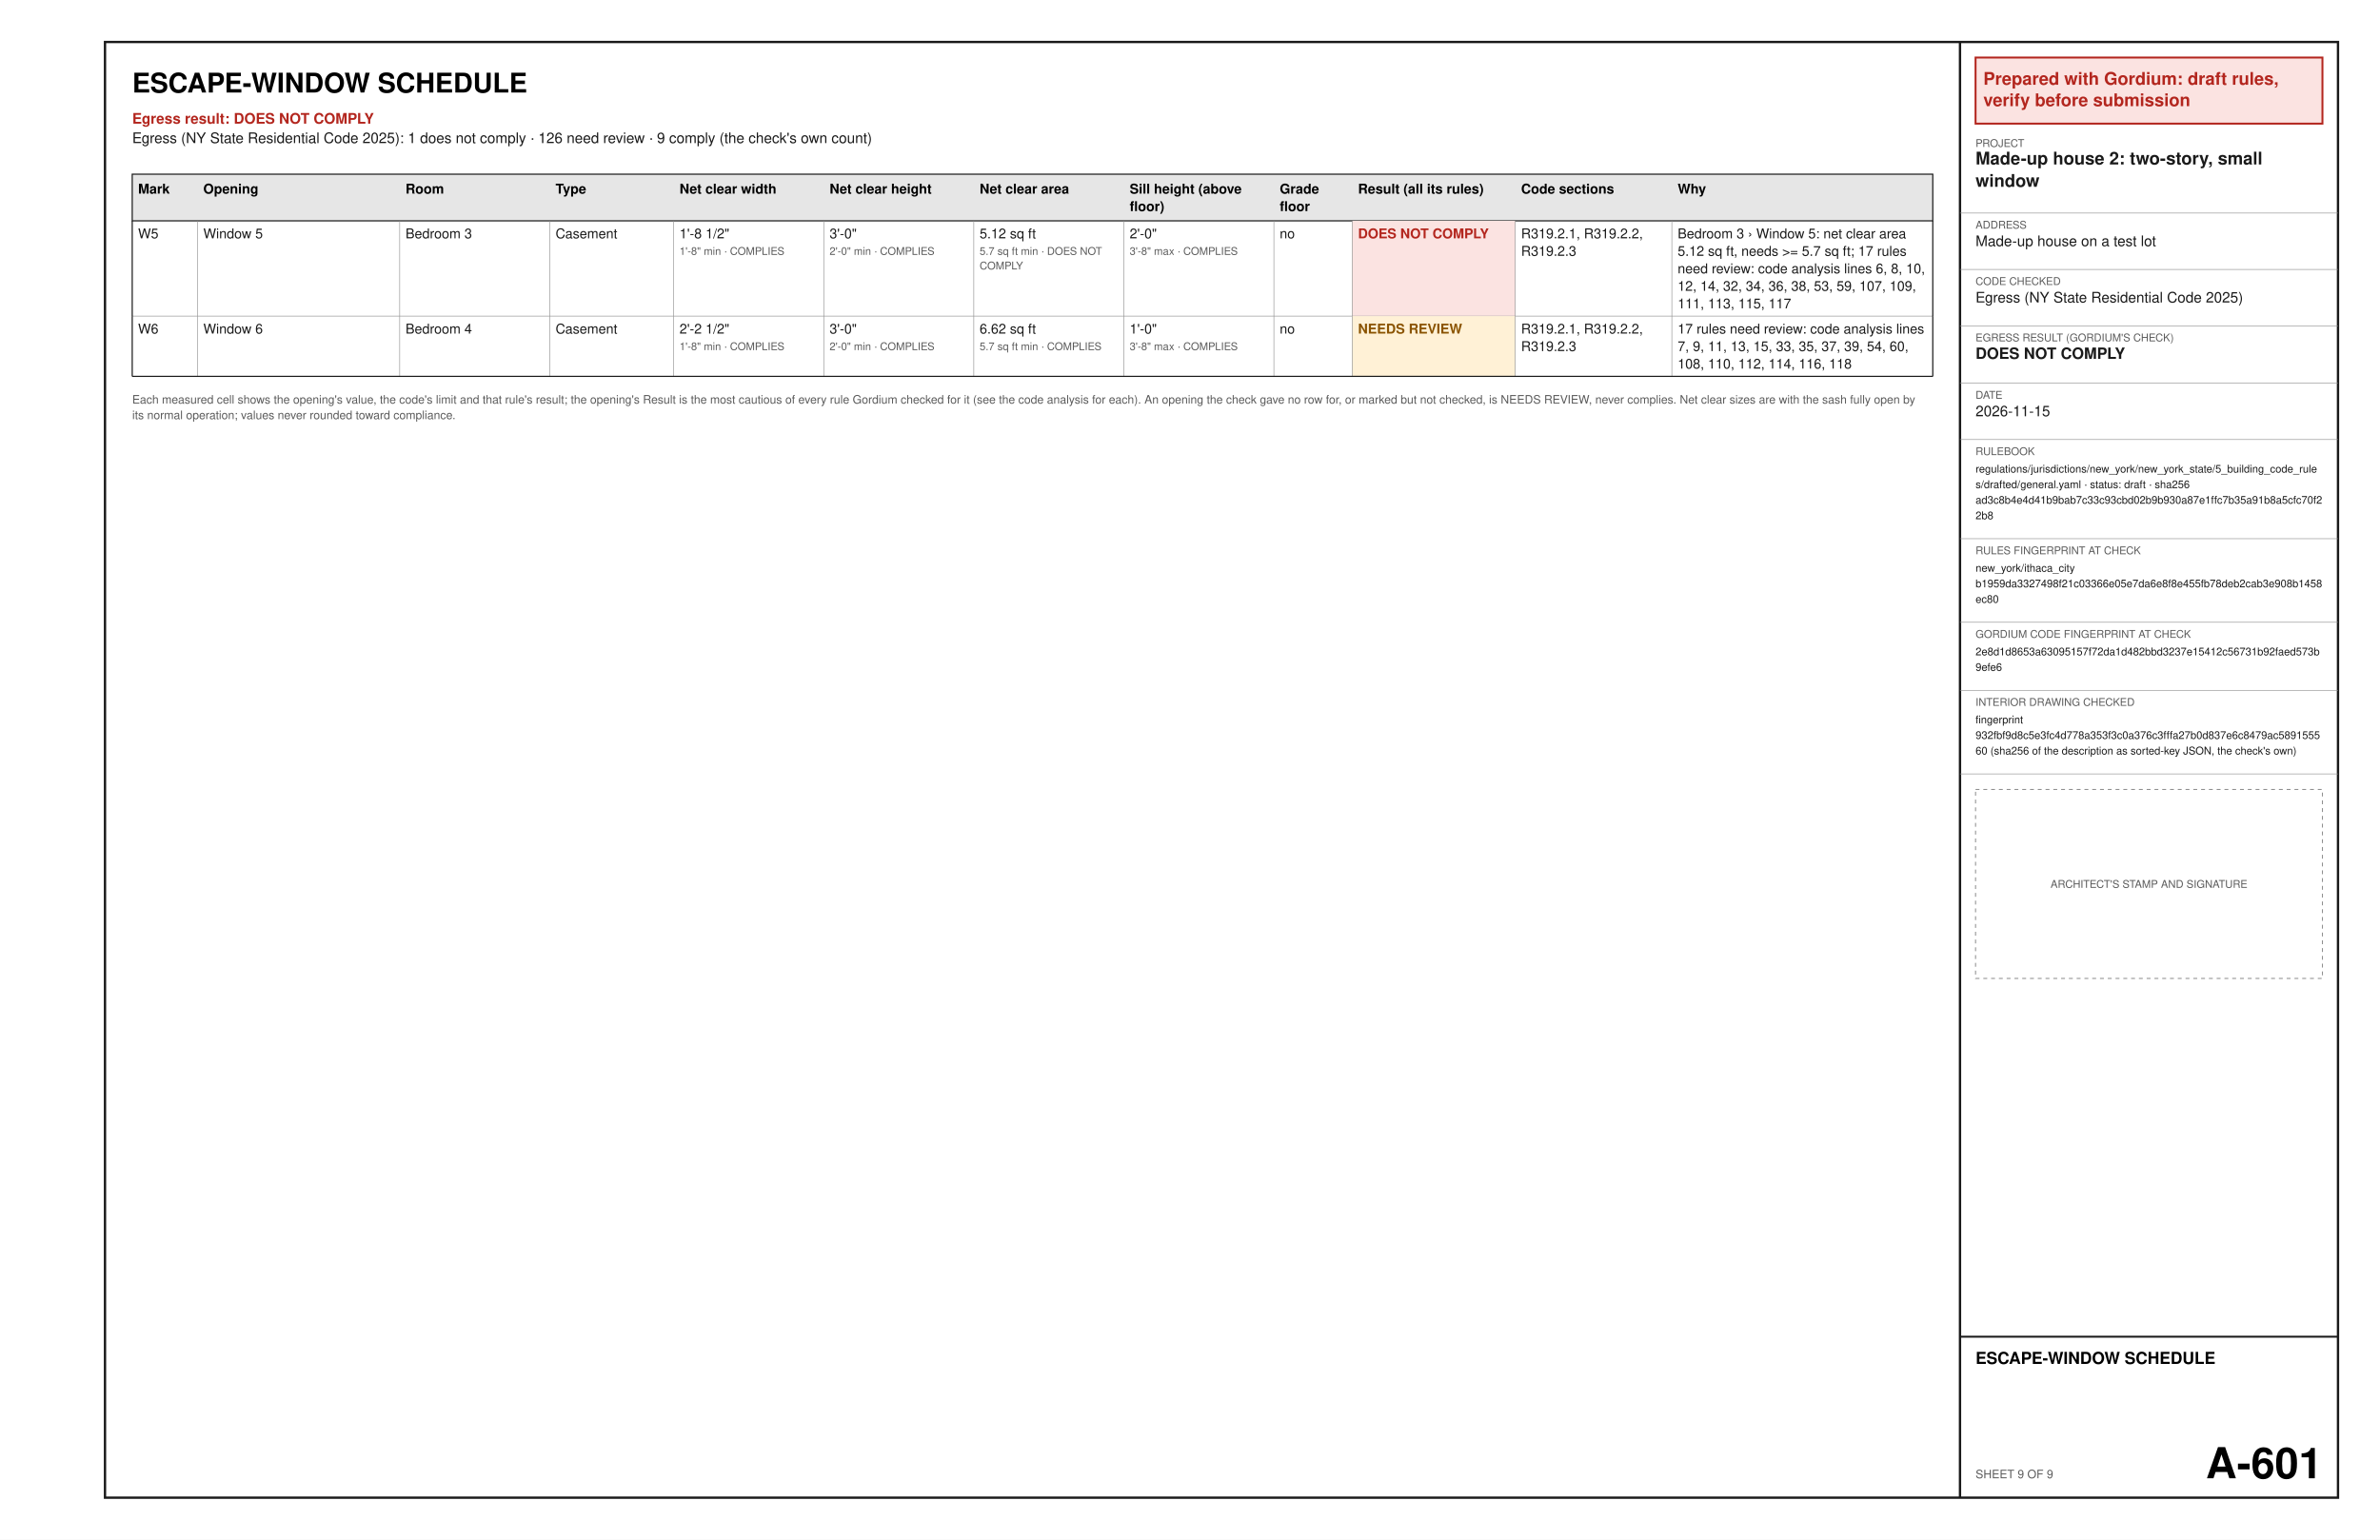
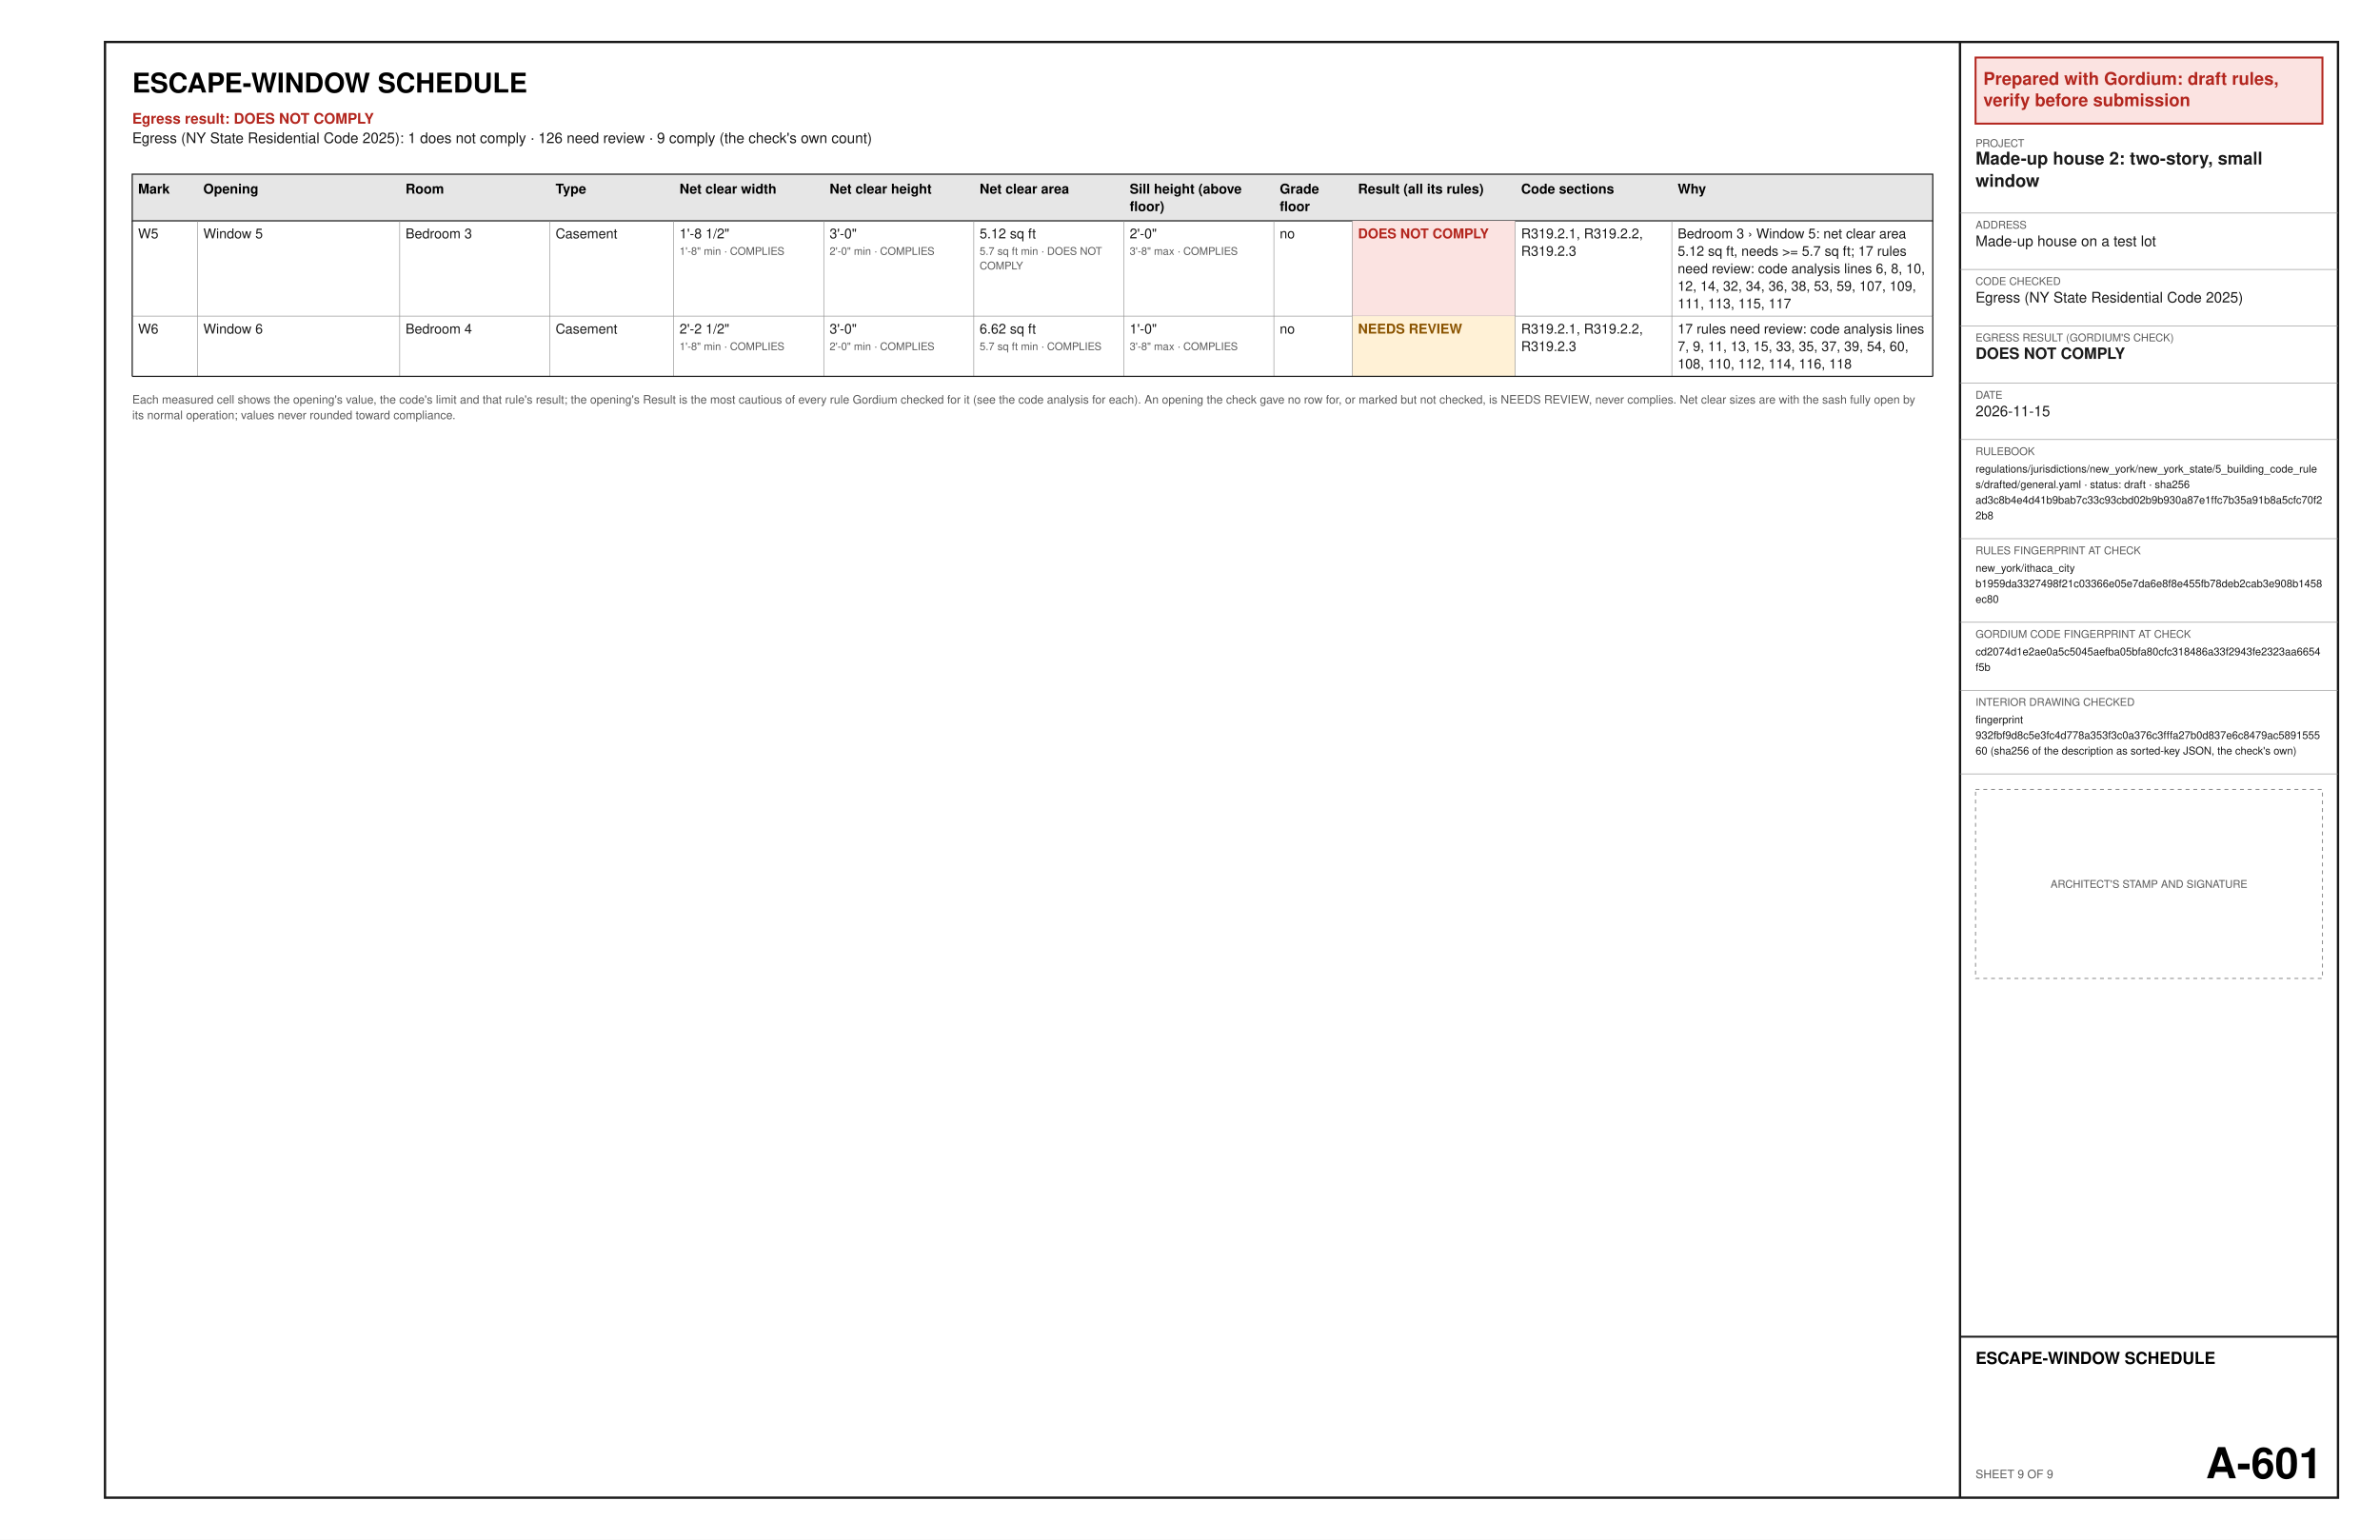
<svg xmlns="http://www.w3.org/2000/svg" width="17in" height="11in" viewBox="0 0 1224 792" font-family="Helvetica, Arial, sans-serif">
  <rect x="0" y="0" width="1224" height="792" fill="#ffffff" />
  <text x="68" y="47.6" font-size="14" font-weight="bold" text-anchor="start" fill="#000000" xml:space="preserve">ESCAPE-WINDOW SCHEDULE</text>
  <text x="68" y="63.6" font-size="7.5" font-weight="bold" text-anchor="start" fill="#b3261e" xml:space="preserve">Egress result: DOES NOT COMPLY</text>
  <text x="68" y="73.6" font-size="7.5" text-anchor="start" fill="#1a1a1a" xml:space="preserve">Egress (NY State Residential Code 2025): 1 does not comply · 126 need review · 9 comply (the check's own count)</text>
  <polygon points="68,89.6 994,89.6 994,113.6 68,113.6" fill="#e6e6e6" stroke="#1a1a1a" stroke-width="0.6" />
  <text x="71" y="99.6" font-size="7" font-weight="bold" text-anchor="start" fill="#000000" xml:space="preserve">Mark</text>
  <text x="104.55" y="99.6" font-size="7" font-weight="bold" text-anchor="start" fill="#000000" xml:space="preserve">Opening</text>
  <text x="208.56" y="99.6" font-size="7" font-weight="bold" text-anchor="start" fill="#000000" xml:space="preserve">Room</text>
  <text x="285.72" y="99.6" font-size="7" font-weight="bold" text-anchor="start" fill="#000000" xml:space="preserve">Type</text>
  <text x="349.47" y="99.6" font-size="7" font-weight="bold" text-anchor="start" fill="#000000" xml:space="preserve">Net clear width</text>
  <text x="426.64" y="99.6" font-size="7" font-weight="bold" text-anchor="start" fill="#000000" xml:space="preserve">Net clear height</text>
  <text x="503.8" y="99.6" font-size="7" font-weight="bold" text-anchor="start" fill="#000000" xml:space="preserve">Net clear area</text>
  <text x="580.97" y="99.6" font-size="7" font-weight="bold" text-anchor="start" fill="#000000" xml:space="preserve">Sill height (above</text>
  <text x="580.97" y="108.6" font-size="7" font-weight="bold" text-anchor="start" fill="#000000" xml:space="preserve">floor)</text>
  <text x="658.14" y="99.6" font-size="7" font-weight="bold" text-anchor="start" fill="#000000" xml:space="preserve">Grade</text>
  <text x="658.14" y="108.6" font-size="7" font-weight="bold" text-anchor="start" fill="#000000" xml:space="preserve">floor</text>
  <text x="698.4" y="99.6" font-size="7" font-weight="bold" text-anchor="start" fill="#000000" xml:space="preserve">Result (all its rules)</text>
  <text x="782.28" y="99.6" font-size="7" font-weight="bold" text-anchor="start" fill="#000000" xml:space="preserve">Code sections</text>
  <text x="862.8" y="99.6" font-size="7" font-weight="bold" text-anchor="start" fill="#000000" xml:space="preserve">Why</text>
  <text x="71" y="122.6" font-size="7" text-anchor="start" fill="#1a1a1a" xml:space="preserve">W5</text>
  <text x="104.55" y="122.6" font-size="7" text-anchor="start" fill="#1a1a1a" xml:space="preserve">Window 5</text>
  <text x="208.56" y="122.6" font-size="7" text-anchor="start" fill="#1a1a1a" xml:space="preserve">Bedroom 3</text>
  <text x="285.72" y="122.6" font-size="7" text-anchor="start" fill="#1a1a1a" xml:space="preserve">Casement</text>
  <text x="349.47" y="122.6" font-size="7" text-anchor="start" fill="#1a1a1a" xml:space="preserve">1'-8 1/2"</text>
  <text x="349.47" y="131.1" font-size="5.5" text-anchor="start" fill="#5a5a5a" xml:space="preserve">1'-8" min · COMPLIES</text>
  <text x="426.64" y="122.6" font-size="7" text-anchor="start" fill="#1a1a1a" xml:space="preserve">3'-0"</text>
  <text x="426.64" y="131.1" font-size="5.5" text-anchor="start" fill="#5a5a5a" xml:space="preserve">2'-0" min · COMPLIES</text>
  <text x="503.8" y="122.6" font-size="7" text-anchor="start" fill="#1a1a1a" xml:space="preserve">5.12 sq ft</text>
  <text x="503.8" y="131.1" font-size="5.5" text-anchor="start" fill="#5a5a5a" xml:space="preserve">5.7 sq ft min · DOES NOT</text>
  <text x="503.8" y="138.6" font-size="5.5" text-anchor="start" fill="#5a5a5a" xml:space="preserve">COMPLY</text>
  <text x="580.97" y="122.6" font-size="7" text-anchor="start" fill="#1a1a1a" xml:space="preserve">2'-0"</text>
  <text x="580.97" y="131.1" font-size="5.5" text-anchor="start" fill="#5a5a5a" xml:space="preserve">3'-8" max · COMPLIES</text>
  <text x="658.14" y="122.6" font-size="7" text-anchor="start" fill="#1a1a1a" xml:space="preserve">no</text>
  <polygon points="695.4,113.6 779.28,113.6 779.28,162.6 695.4,162.6" fill="#fbe3e1" />
  <text x="698.4" y="122.6" font-size="7" font-weight="bold" text-anchor="start" fill="#b3261e" xml:space="preserve">DOES NOT COMPLY</text>
  <text x="782.28" y="122.6" font-size="7" text-anchor="start" fill="#1a1a1a" xml:space="preserve">R319.2.1, R319.2.2,</text>
  <text x="782.28" y="131.6" font-size="7" text-anchor="start" fill="#1a1a1a" xml:space="preserve">R319.2.3</text>
  <text x="862.8" y="122.6" font-size="7" text-anchor="start" fill="#1a1a1a" xml:space="preserve">Bedroom 3 › Window 5: net clear area</text>
  <text x="862.8" y="131.6" font-size="7" text-anchor="start" fill="#1a1a1a" xml:space="preserve">5.12 sq ft, needs &gt;= 5.7 sq ft; 17 rules</text>
  <text x="862.8" y="140.6" font-size="7" text-anchor="start" fill="#1a1a1a" xml:space="preserve">need review: code analysis lines 6, 8, 10,</text>
  <text x="862.8" y="149.6" font-size="7" text-anchor="start" fill="#1a1a1a" xml:space="preserve">12, 14, 32, 34, 36, 38, 53, 59, 107, 109,</text>
  <text x="862.8" y="158.6" font-size="7" text-anchor="start" fill="#1a1a1a" xml:space="preserve">111, 113, 115, 117</text>
  <line x1="68" y1="162.6" x2="994" y2="162.6" stroke="#8c8c8c" stroke-width="0.3" />
  <line x1="101.55" y1="113.6" x2="101.55" y2="162.6" stroke="#8c8c8c" stroke-width="0.3" />
  <line x1="205.56" y1="113.6" x2="205.56" y2="162.6" stroke="#8c8c8c" stroke-width="0.3" />
  <line x1="282.72" y1="113.6" x2="282.72" y2="162.6" stroke="#8c8c8c" stroke-width="0.3" />
  <line x1="346.47" y1="113.6" x2="346.47" y2="162.6" stroke="#8c8c8c" stroke-width="0.3" />
  <line x1="423.64" y1="113.6" x2="423.64" y2="162.6" stroke="#8c8c8c" stroke-width="0.3" />
  <line x1="500.8" y1="113.6" x2="500.8" y2="162.6" stroke="#8c8c8c" stroke-width="0.3" />
  <line x1="577.97" y1="113.6" x2="577.97" y2="162.6" stroke="#8c8c8c" stroke-width="0.3" />
  <line x1="655.14" y1="113.6" x2="655.14" y2="162.6" stroke="#8c8c8c" stroke-width="0.3" />
  <line x1="695.4" y1="113.6" x2="695.4" y2="162.6" stroke="#8c8c8c" stroke-width="0.3" />
  <line x1="779.28" y1="113.6" x2="779.28" y2="162.6" stroke="#8c8c8c" stroke-width="0.3" />
  <line x1="859.8" y1="113.6" x2="859.8" y2="162.6" stroke="#8c8c8c" stroke-width="0.3" />
  <line x1="68" y1="113.6" x2="68" y2="162.6" stroke="#1a1a1a" stroke-width="0.6" />
  <line x1="994" y1="113.6" x2="994" y2="162.6" stroke="#1a1a1a" stroke-width="0.6" />
  <text x="71" y="171.6" font-size="7" text-anchor="start" fill="#1a1a1a" xml:space="preserve">W6</text>
  <text x="104.55" y="171.6" font-size="7" text-anchor="start" fill="#1a1a1a" xml:space="preserve">Window 6</text>
  <text x="208.56" y="171.6" font-size="7" text-anchor="start" fill="#1a1a1a" xml:space="preserve">Bedroom 4</text>
  <text x="285.72" y="171.6" font-size="7" text-anchor="start" fill="#1a1a1a" xml:space="preserve">Casement</text>
  <text x="349.47" y="171.6" font-size="7" text-anchor="start" fill="#1a1a1a" xml:space="preserve">2'-2 1/2"</text>
  <text x="349.47" y="180.1" font-size="5.5" text-anchor="start" fill="#5a5a5a" xml:space="preserve">1'-8" min · COMPLIES</text>
  <text x="426.64" y="171.6" font-size="7" text-anchor="start" fill="#1a1a1a" xml:space="preserve">3'-0"</text>
  <text x="426.64" y="180.1" font-size="5.5" text-anchor="start" fill="#5a5a5a" xml:space="preserve">2'-0" min · COMPLIES</text>
  <text x="503.8" y="171.6" font-size="7" text-anchor="start" fill="#1a1a1a" xml:space="preserve">6.62 sq ft</text>
  <text x="503.8" y="180.1" font-size="5.5" text-anchor="start" fill="#5a5a5a" xml:space="preserve">5.7 sq ft min · COMPLIES</text>
  <text x="580.97" y="171.6" font-size="7" text-anchor="start" fill="#1a1a1a" xml:space="preserve">1'-0"</text>
  <text x="580.97" y="180.1" font-size="5.5" text-anchor="start" fill="#5a5a5a" xml:space="preserve">3'-8" max · COMPLIES</text>
  <text x="658.14" y="171.6" font-size="7" text-anchor="start" fill="#1a1a1a" xml:space="preserve">no</text>
  <polygon points="695.4,162.6 779.28,162.6 779.28,193.6 695.4,193.6" fill="#fff1d6" />
  <text x="698.4" y="171.6" font-size="7" font-weight="bold" text-anchor="start" fill="#8a5300" xml:space="preserve">NEEDS REVIEW</text>
  <text x="782.28" y="171.6" font-size="7" text-anchor="start" fill="#1a1a1a" xml:space="preserve">R319.2.1, R319.2.2,</text>
  <text x="782.28" y="180.6" font-size="7" text-anchor="start" fill="#1a1a1a" xml:space="preserve">R319.2.3</text>
  <text x="862.8" y="171.6" font-size="7" text-anchor="start" fill="#1a1a1a" xml:space="preserve">17 rules need review: code analysis lines</text>
  <text x="862.8" y="180.6" font-size="7" text-anchor="start" fill="#1a1a1a" xml:space="preserve">7, 9, 11, 13, 15, 33, 35, 37, 39, 54, 60,</text>
  <text x="862.8" y="189.6" font-size="7" text-anchor="start" fill="#1a1a1a" xml:space="preserve">108, 110, 112, 114, 116, 118</text>
  <line x1="68" y1="193.6" x2="994" y2="193.6" stroke="#8c8c8c" stroke-width="0.3" />
  <line x1="101.55" y1="162.6" x2="101.55" y2="193.6" stroke="#8c8c8c" stroke-width="0.3" />
  <line x1="205.56" y1="162.6" x2="205.56" y2="193.6" stroke="#8c8c8c" stroke-width="0.3" />
  <line x1="282.72" y1="162.6" x2="282.72" y2="193.6" stroke="#8c8c8c" stroke-width="0.3" />
  <line x1="346.47" y1="162.6" x2="346.47" y2="193.6" stroke="#8c8c8c" stroke-width="0.3" />
  <line x1="423.64" y1="162.6" x2="423.64" y2="193.6" stroke="#8c8c8c" stroke-width="0.3" />
  <line x1="500.8" y1="162.6" x2="500.8" y2="193.6" stroke="#8c8c8c" stroke-width="0.3" />
  <line x1="577.97" y1="162.6" x2="577.97" y2="193.6" stroke="#8c8c8c" stroke-width="0.3" />
  <line x1="655.14" y1="162.6" x2="655.14" y2="193.6" stroke="#8c8c8c" stroke-width="0.3" />
  <line x1="695.4" y1="162.6" x2="695.4" y2="193.6" stroke="#8c8c8c" stroke-width="0.3" />
  <line x1="779.28" y1="162.6" x2="779.28" y2="193.6" stroke="#8c8c8c" stroke-width="0.3" />
  <line x1="859.8" y1="162.6" x2="859.8" y2="193.6" stroke="#8c8c8c" stroke-width="0.3" />
  <line x1="68" y1="162.6" x2="68" y2="193.6" stroke="#1a1a1a" stroke-width="0.6" />
  <line x1="994" y1="162.6" x2="994" y2="193.6" stroke="#1a1a1a" stroke-width="0.6" />
  <line x1="68" y1="193.6" x2="994" y2="193.6" stroke="#1a1a1a" stroke-width="0.6" />
  <text x="68" y="207.6" font-size="6" text-anchor="start" fill="#5a5a5a" xml:space="preserve">Each measured cell shows the opening's value, the code's limit and that rule's result; the opening's Result is the most cautious of every rule Gordium checked for it (see the code analysis for each). An opening the check gave no row for, or marked but not checked, is NEEDS REVIEW, never complies. Net clear sizes are with the sash fully open by</text>
  <text x="68" y="215.6" font-size="6" text-anchor="start" fill="#5a5a5a" xml:space="preserve">its normal operation; values never rounded toward compliance.</text>
  <polygon points="54,21.6 1202.4,21.6 1202.4,770.4 54,770.4" fill="none" stroke="#1a1a1a" stroke-width="1.2" />
  <line x1="1008" y1="21.6" x2="1008" y2="770.4" stroke="#1a1a1a" stroke-width="1.2" />
  <polygon points="1016,29.6 1194.4,29.6 1194.4,63.6 1016,63.6" fill="#fbe3e1" stroke="#b3261e" stroke-width="1" />
  <text x="1020" y="43.6" font-size="9" font-weight="bold" text-anchor="start" fill="#b3261e" xml:space="preserve">Prepared with Gordium: draft rules,</text>
  <text x="1020" y="54.6" font-size="9" font-weight="bold" text-anchor="start" fill="#b3261e" xml:space="preserve">verify before submission</text>
  <text x="1016" y="75.6" font-size="5.5" text-anchor="start" fill="#5a5a5a" xml:space="preserve">PROJECT</text>
  <text x="1016" y="84.6" font-size="9" font-weight="bold" text-anchor="start" fill="#1a1a1a" xml:space="preserve">Made-up house 2: two-story, small</text>
  <text x="1016" y="96.1" font-size="9" font-weight="bold" text-anchor="start" fill="#1a1a1a" xml:space="preserve">window</text>
  <line x1="1008" y1="109.6" x2="1202.4" y2="109.6" stroke="#8c8c8c" stroke-width="0.3" />
  <text x="1016" y="117.6" font-size="5.5" text-anchor="start" fill="#5a5a5a" xml:space="preserve">ADDRESS</text>
  <text x="1016" y="126.6" font-size="7.5" text-anchor="start" fill="#1a1a1a" xml:space="preserve">Made-up house on a test lot</text>
  <line x1="1008" y1="138.6" x2="1202.4" y2="138.6" stroke="#8c8c8c" stroke-width="0.3" />
  <text x="1016" y="146.6" font-size="5.5" text-anchor="start" fill="#5a5a5a" xml:space="preserve">CODE CHECKED</text>
  <text x="1016" y="155.6" font-size="7.5" text-anchor="start" fill="#1a1a1a" xml:space="preserve">Egress (NY State Residential Code 2025)</text>
  <line x1="1008" y1="167.6" x2="1202.4" y2="167.6" stroke="#8c8c8c" stroke-width="0.3" />
  <text x="1016" y="175.6" font-size="5.5" text-anchor="start" fill="#5a5a5a" xml:space="preserve">EGRESS RESULT (GORDIUM'S CHECK)</text>
  <text x="1016" y="184.6" font-size="8" font-weight="bold" text-anchor="start" fill="#1a1a1a" xml:space="preserve">DOES NOT COMPLY</text>
  <line x1="1008" y1="197.1" x2="1202.4" y2="197.1" stroke="#8c8c8c" stroke-width="0.3" />
  <text x="1016" y="205.1" font-size="5.5" text-anchor="start" fill="#5a5a5a" xml:space="preserve">DATE</text>
  <text x="1016" y="214.1" font-size="7.5" text-anchor="start" fill="#1a1a1a" xml:space="preserve">2026-11-15</text>
  <line x1="1008" y1="226.1" x2="1202.4" y2="226.1" stroke="#8c8c8c" stroke-width="0.3" />
  <text x="1016" y="234.1" font-size="5.5" text-anchor="start" fill="#5a5a5a" xml:space="preserve">RULEBOOK</text>
  <text x="1016" y="243.1" font-size="5.5" text-anchor="start" fill="#1a1a1a" xml:space="preserve">regulations/jurisdictions/new_york/new_york_state/5_building_code_rule</text>
  <text x="1016" y="251.1" font-size="5.5" text-anchor="start" fill="#1a1a1a" xml:space="preserve">s/drafted/general.yaml · status: draft · sha256</text>
  <text x="1016" y="259.1" font-size="5.5" text-anchor="start" fill="#1a1a1a" xml:space="preserve">ad3c8b4e4d41b9bab7c33c93cbd02b9b930a87e1ffc7b35a91b8a5cfc70f2</text>
  <text x="1016" y="267.1" font-size="5.5" text-anchor="start" fill="#1a1a1a" xml:space="preserve">2b8</text>
  <line x1="1008" y1="277.1" x2="1202.4" y2="277.1" stroke="#8c8c8c" stroke-width="0.3" />
  <text x="1016" y="285.1" font-size="5.5" text-anchor="start" fill="#5a5a5a" xml:space="preserve">RULES FINGERPRINT AT CHECK</text>
  <text x="1016" y="294.1" font-size="5.5" text-anchor="start" fill="#1a1a1a" xml:space="preserve">new_york/ithaca_city</text>
  <text x="1016" y="302.1" font-size="5.5" text-anchor="start" fill="#1a1a1a" xml:space="preserve">b1959da3327498f21c03366e05e7da6e8f8e455fb78deb2cab3e908b1458</text>
  <text x="1016" y="310.1" font-size="5.5" text-anchor="start" fill="#1a1a1a" xml:space="preserve">ec80</text>
  <line x1="1008" y1="320.1" x2="1202.4" y2="320.1" stroke="#8c8c8c" stroke-width="0.3" />
  <text x="1016" y="328.1" font-size="5.5" text-anchor="start" fill="#5a5a5a" xml:space="preserve">GORDIUM CODE FINGERPRINT AT CHECK</text>
-   <text x="1016" y="337.1" font-size="5.5" text-anchor="start" fill="#1a1a1a" xml:space="preserve">2e8d1d8653a63095157f72da1d482bbd3237e15412c56731b92faed573b</text>
-   <text x="1016" y="345.1" font-size="5.5" text-anchor="start" fill="#1a1a1a" xml:space="preserve">9efe6</text>
+   <text x="1016" y="337.1" font-size="5.5" text-anchor="start" fill="#1a1a1a" xml:space="preserve">cd2074d1e2ae0a5c5045aefba05bfa80cfc318486a33f2943fe2323aa6654</text>
+   <text x="1016" y="345.1" font-size="5.5" text-anchor="start" fill="#1a1a1a" xml:space="preserve">f5b</text>
  <line x1="1008" y1="355.1" x2="1202.4" y2="355.1" stroke="#8c8c8c" stroke-width="0.3" />
  <text x="1016" y="363.1" font-size="5.5" text-anchor="start" fill="#5a5a5a" xml:space="preserve">INTERIOR DRAWING CHECKED</text>
  <text x="1016" y="372.1" font-size="5.5" text-anchor="start" fill="#1a1a1a" xml:space="preserve">fingerprint</text>
  <text x="1016" y="380.1" font-size="5.5" text-anchor="start" fill="#1a1a1a" xml:space="preserve">932fbf9d8c5e3fc4d778a353f3c0a376c3fffa27b0d837e6c8479ac5891555</text>
  <text x="1016" y="388.1" font-size="5.5" text-anchor="start" fill="#1a1a1a" xml:space="preserve">60 (sha256 of the description as sorted-key JSON, the check's own)</text>
  <line x1="1008" y1="398.1" x2="1202.4" y2="398.1" stroke="#8c8c8c" stroke-width="0.3" />
  <polygon points="1016,406.1 1194.4,406.1 1194.4,503.3 1016,503.3" fill="none" stroke="#8c8c8c" stroke-width="0.5" stroke-dasharray="2 2" />
  <text x="1105.2" y="456.7" font-size="5.5" text-anchor="middle" fill="#5a5a5a" xml:space="preserve">ARCHITECT'S STAMP AND SIGNATURE</text>
  <line x1="1008" y1="687.6" x2="1202.4" y2="687.6" stroke="#1a1a1a" stroke-width="1" />
  <text x="1016" y="701.6" font-size="8.5" font-weight="bold" text-anchor="start" fill="#000000" xml:space="preserve">ESCAPE-WINDOW SCHEDULE</text>
  <text x="1016" y="760.4" font-size="6" text-anchor="start" fill="#5a5a5a" xml:space="preserve">SHEET 9 OF 9</text>
  <text x="1194.4" y="760.4" font-size="22" font-weight="bold" text-anchor="end" fill="#000000" xml:space="preserve">A-601</text>
</svg>
